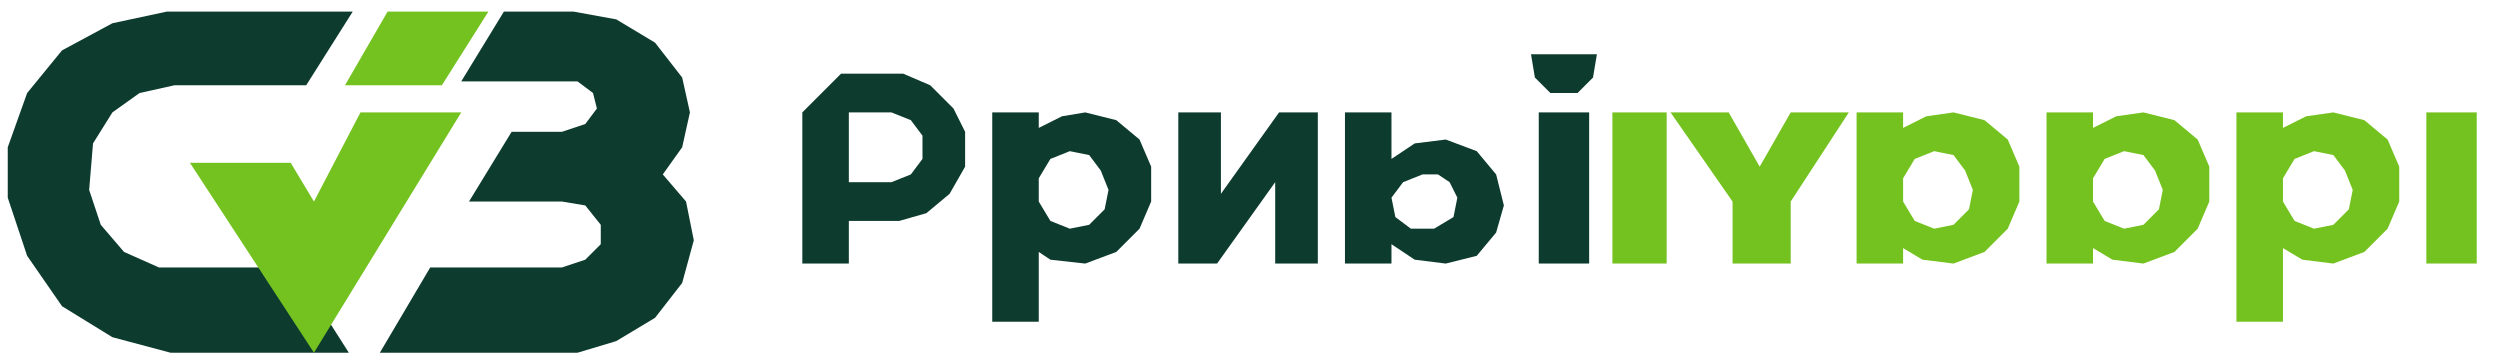
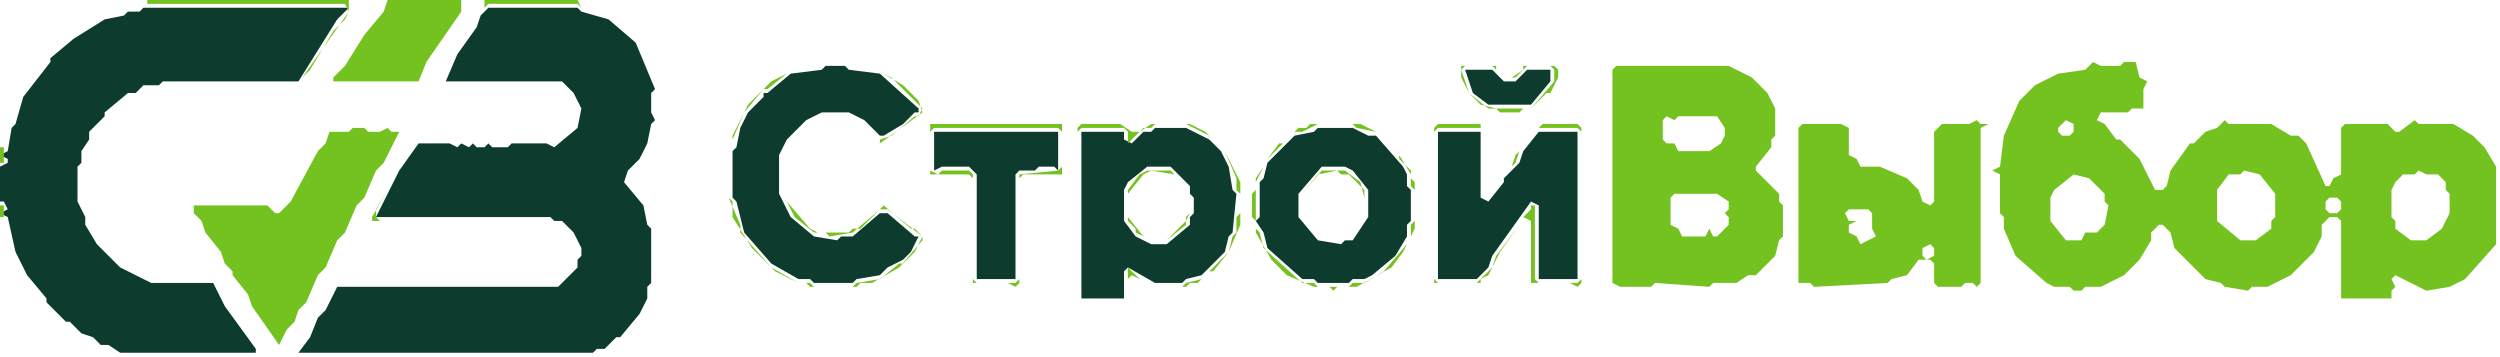
<svg xmlns="http://www.w3.org/2000/svg" viewBox="0 0 645 92" role="img" aria-label="СтройВыбор">
-   <path d="M 43 3 L 91 3 L 79 22 L 45 22 L 36 24 L 29 29 L 24 37 L 23 49 L 26 58 L 32 65 L 41 69 L 76 69 L 90 91 L 44 91 L 29 87 L 16 79 L 7 66 L 2 51 L 2 38 L 7 24 L 16 13 L 29 6 Z M 130 3 L 148 3 L 159 5 L 169 11 L 176 20 L 178 29 L 176 38 L 171 45 L 177 52 L 179 62 L 176 73 L 169 82 L 159 88 L 149 91 L 98 91 L 111 69 L 145 69 L 151 67 L 155 63 L 155 58 L 151 53 L 145 52 L 121 52 L 132 34 L 145 34 L 151 32 L 154 28 L 153 24 L 149 21 L 119 21 Z M 217 19 L 233 19 L 240 22 L 246 28 L 249 34 L 249 43 L 245 50 L 239 55 L 232 57 L 219 57 L 219 68 L 207 68 L 207 29 L 217 19 Z M 219 29 L 219 47 L 230 47 L 235 45 L 238 41 L 238 35 L 235 31 L 230 29 Z M 256 29 L 268 29 L 268 33 L 274 30 L 280 29 L 288 31 L 294 36 L 297 43 L 297 52 L 294 59 L 288 65 L 280 68 L 271 67 L 268 65 L 268 83 L 256 83 Z M 276 39 L 271 41 L 268 46 L 268 52 L 271 57 L 276 59 L 281 58 L 285 54 L 286 49 L 284 44 L 281 40 Z M 304 29 L 315 29 L 315 50 L 330 29 L 340 29 L 340 68 L 329 68 L 329 47 L 314 68 L 304 68 Z M 347 29 L 359 29 L 359 41 L 365 37 L 373 36 L 381 39 L 386 45 L 388 53 L 386 60 L 381 66 L 373 68 L 365 67 L 359 63 L 359 68 L 347 68 Z M 367 45 L 362 47 L 359 51 L 360 56 L 364 59 L 370 59 L 375 56 L 376 51 L 374 47 L 371 45 Z M 397 29 L 410 29 L 410 68 L 397 68 Z M 404 14 L 412 14 L 411 20 L 407 24 L 400 24 L 396 20 L 395 14 Z" fill="#0D3B2E" fill-rule="evenodd" />
-   <path d="M 100 3 L 126 3 L 114 22 L 89 22 Z M 93 29 L 119 29 L 81 91 L 49 42 L 75 42 L 81 52 Z M 416 29 L 430 29 L 430 68 L 416 68 Z M 431 29 L 446 29 L 454 43 L 462 29 L 477 29 L 462 52 L 462 68 L 447 68 L 447 52 Z M 479 29 L 491 29 L 491 33 L 497 30 L 504 29 L 512 31 L 518 36 L 521 43 L 521 52 L 518 59 L 512 65 L 504 68 L 496 67 L 491 64 L 491 68 L 479 68 Z M 499 39 L 494 41 L 491 46 L 491 52 L 494 57 L 499 59 L 504 58 L 508 54 L 509 49 L 507 44 L 504 40 Z M 528 29 L 540 29 L 540 33 L 546 30 L 553 29 L 561 31 L 567 36 L 570 43 L 570 52 L 567 59 L 561 65 L 553 68 L 545 67 L 540 64 L 540 68 L 528 68 Z M 548 39 L 543 41 L 540 46 L 540 52 L 543 57 L 548 59 L 553 58 L 557 54 L 558 49 L 556 44 L 553 40 Z M 577 29 L 589 29 L 589 33 L 595 30 L 602 29 L 610 31 L 616 36 L 619 43 L 619 52 L 616 59 L 610 65 L 602 68 L 594 67 L 589 64 L 589 83 L 577 83 Z M 597 39 L 592 41 L 589 46 L 589 52 L 592 57 L 597 59 L 602 58 L 606 54 L 607 49 L 605 44 L 602 40 Z M 626 29 L 639 29 L 639 68 L 626 68 Z" fill="#74C21F" fill-rule="evenodd" />
+   <path d="M 371 34 L 371 72 L 381 72 L 384 69 L 385 66 L 395 52 L 397 53 L 397 72 L 407 72 L 407 34 L 397 34 L 393 39 L 392 42 L 388 46 L 388 47 L 384 52 L 382 51 L 382 34 Z M 241 34 L 241 44 L 243 43 L 250 43 L 252 45 L 252 72 L 262 72 L 262 45 L 263 44 L 267 44 L 268 43 L 272 43 L 273 44 L 273 34 Z M 334 35 L 327 42 L 326 46 L 325 47 L 325 56 L 324 57 L 326 60 L 327 64 L 336 72 L 339 72 L 340 73 L 348 73 L 349 72 L 352 72 L 354 71 L 360 66 L 363 61 L 363 58 L 364 57 L 364 49 L 363 48 L 363 45 L 362 43 L 355 35 L 353 35 L 349 33 L 340 33 L 339 34 Z M 341 43 L 347 43 L 349 44 L 353 49 L 353 56 L 349 62 L 347 62 L 346 63 L 340 62 L 335 56 L 335 50 Z M 312 36 L 306 33 L 298 33 L 297 34 L 295 34 L 292 37 L 290 36 L 290 34 L 279 34 L 279 77 L 290 77 L 290 70 L 291 69 L 298 73 L 305 73 L 306 72 L 310 71 L 316 65 L 317 61 L 318 60 L 319 50 L 318 49 L 317 43 L 315 39 Z M 296 43 L 302 43 L 307 48 L 307 50 L 308 51 L 308 55 L 307 56 L 307 58 L 301 63 L 297 63 L 293 61 L 290 57 L 290 49 L 291 47 Z M 378 18 L 380 24 L 384 27 L 395 27 L 400 21 L 400 18 L 394 18 L 391 21 L 388 21 L 385 18 Z M 213 17 L 212 18 L 204 19 L 198 24 L 197 24 L 197 25 L 193 29 L 191 33 L 190 38 L 189 39 L 189 51 L 190 52 L 192 60 L 199 68 L 206 72 L 209 72 L 210 73 L 220 73 L 221 72 L 227 71 L 229 69 L 233 67 L 235 65 L 237 61 L 236 61 L 229 55 L 227 55 L 220 61 L 217 61 L 216 62 L 210 61 L 204 56 L 201 50 L 201 40 L 203 36 L 208 31 L 212 29 L 219 29 L 223 31 L 227 35 L 228 35 L 233 32 L 236 29 L 237 29 L 237 28 L 227 19 L 219 18 L 218 17 Z M 164 11 L 157 5 L 150 3 L 149 2 L 126 2 L 124 4 L 123 7 L 118 14 L 115 21 L 145 21 L 148 24 L 150 28 L 149 33 L 143 38 L 141 37 L 132 37 L 131 38 L 127 38 L 126 37 L 125 38 L 123 38 L 122 37 L 121 38 L 119 37 L 118 38 L 116 37 L 108 37 L 103 44 L 97 56 L 142 56 L 143 57 L 145 57 L 148 60 L 150 64 L 150 66 L 149 67 L 149 69 L 144 74 L 87 74 L 84 80 L 82 82 L 80 87 L 77 91 L 153 91 L 154 90 L 156 90 L 159 87 L 160 87 L 165 81 L 167 77 L 167 74 L 168 73 L 168 59 L 167 58 L 166 53 L 161 47 L 162 44 L 165 41 L 167 37 L 168 32 L 169 31 L 168 29 L 168 24 L 169 23 Z M 27 5 L 19 10 L 13 15 L 13 16 L 6 25 L 4 32 L 3 33 L 2 39 L 0 40 L 2 41 L 2 42 L 0 43 L 0 52 L 1 52 L 2 54 L 0 55 L 2 56 L 4 65 L 7 71 L 12 77 L 12 78 L 17 83 L 18 83 L 21 86 L 24 87 L 26 89 L 28 89 L 31 91 L 66 91 L 66 90 L 58 79 L 55 73 L 39 73 L 31 69 L 25 63 L 22 58 L 22 56 L 20 52 L 20 43 L 21 42 L 21 39 L 23 36 L 23 34 L 27 30 L 27 29 L 33 24 L 35 24 L 37 22 L 41 22 L 42 21 L 77 21 L 87 5 L 90 2 L 37 2 L 36 3 L 33 3 L 32 4 Z" fill="#0D3B2E" fill-rule="evenodd" />
+   <path d="M 0 53 L 0 56 L 1 56 L 1 53 Z M 96 56 L 96 57 L 142 57 L 98 57 L 97 56 L 97 54 L 100 49 Z M 347 44 L 341 44 L 336 50 L 336 56 L 340 61 L 341 61 L 340 61 L 336 56 L 336 50 L 340 45 L 345 44 L 346 45 L 348 45 L 352 49 L 352 51 L 351 47 Z M 296 44 L 294 45 L 291 49 L 291 57 L 293 59 L 293 60 L 295 61 L 291 56 L 291 50 L 295 45 L 297 44 L 303 45 L 306 48 L 306 50 L 307 51 L 307 55 L 306 57 L 301 62 L 297 62 L 301 62 L 306 58 L 306 56 L 307 55 L 307 51 L 306 50 L 306 48 L 302 44 Z M 0 38 L 0 42 L 1 42 L 1 38 Z M 394 37 L 391 40 L 390 43 L 388 45 L 391 42 L 392 39 Z M 103 34 L 101 34 L 100 33 L 98 34 L 95 34 L 94 33 L 91 33 L 90 34 L 85 34 L 84 37 L 82 39 L 75 52 L 72 55 L 71 55 L 69 53 L 50 53 L 50 55 L 52 57 L 53 60 L 57 65 L 58 68 L 60 70 L 60 71 L 64 76 L 65 79 L 72 89 L 74 85 L 76 83 L 77 80 L 79 78 L 82 71 L 84 69 L 87 62 L 89 60 L 92 53 L 94 51 L 97 44 L 99 42 Z M 398 32 L 395 35 L 397 33 L 407 33 L 408 34 L 408 72 L 407 73 L 397 73 L 396 72 L 396 53 L 395 53 L 395 54 L 393 56 L 395 57 L 395 73 L 405 73 L 407 74 L 408 73 L 408 33 L 407 32 Z M 371 32 L 370 33 L 370 73 L 382 73 L 382 72 L 384 71 L 387 65 L 392 58 L 386 66 L 385 69 L 381 73 L 371 73 L 370 72 L 370 34 L 371 33 L 382 33 L 382 32 Z M 338 32 L 337 33 L 335 33 L 331 37 L 330 37 L 327 41 L 334 34 L 336 34 L 340 32 L 349 32 L 350 33 L 355 34 L 361 40 L 364 45 L 364 48 L 365 49 L 365 57 L 364 58 L 364 61 L 363 63 L 357 70 L 352 73 L 349 73 L 348 74 L 340 74 L 339 73 L 336 73 L 326 64 L 325 60 L 324 59 L 324 47 L 326 43 L 324 46 L 324 49 L 323 50 L 323 56 L 324 57 L 324 60 L 328 67 L 332 71 L 339 74 L 343 74 L 344 75 L 345 74 L 350 74 L 359 69 L 362 65 L 365 59 L 365 47 L 364 46 L 364 44 L 361 41 L 361 40 L 355 34 L 351 32 Z M 279 32 L 278 33 L 278 77 L 278 34 L 279 33 L 290 33 L 291 34 L 291 37 L 295 33 L 297 33 L 298 32 L 306 32 L 312 35 L 316 39 L 319 46 L 319 49 L 320 50 L 320 55 L 319 56 L 319 60 L 318 61 L 317 65 L 310 72 L 306 73 L 305 74 L 298 74 L 294 72 L 291 69 L 291 77 L 291 72 L 292 71 L 298 74 L 306 74 L 307 73 L 309 73 L 312 70 L 313 70 L 317 65 L 320 58 L 320 47 L 316 39 L 311 34 L 307 32 L 297 32 L 294 34 L 292 34 L 289 32 Z M 240 32 L 240 45 L 250 45 L 251 46 L 251 73 L 260 73 L 262 74 L 263 73 L 263 46 L 264 45 L 274 45 L 274 32 Z M 241 33 L 273 33 L 274 34 L 274 43 L 273 44 L 263 45 L 263 72 L 262 73 L 252 73 L 251 72 L 251 45 L 250 44 L 243 44 L 242 45 L 240 44 L 240 34 Z M 513 32 L 511 32 L 510 31 L 508 32 L 501 32 L 499 34 L 499 52 L 498 53 L 496 52 L 495 49 L 492 46 L 485 43 L 480 43 L 479 41 L 477 40 L 477 33 L 475 32 L 465 32 L 464 33 L 464 73 L 467 73 L 468 74 L 487 73 L 488 72 L 492 71 L 495 67 L 498 67 L 499 68 L 499 73 L 500 74 L 506 74 L 507 73 L 509 73 L 510 74 L 511 73 L 511 33 Z M 496 64 L 498 63 L 499 64 L 499 66 L 497 67 L 496 66 Z M 476 55 L 477 54 L 482 54 L 483 55 L 483 59 L 484 61 L 480 63 L 479 61 L 477 60 L 477 58 L 479 57 L 477 57 Z M 237 26 L 233 22 L 228 19 L 230 20 L 238 28 L 237 30 L 236 30 L 230 35 L 227 36 L 223 32 L 219 30 L 212 30 L 208 32 L 204 36 L 202 40 L 202 50 L 202 40 L 204 36 L 208 32 L 212 30 L 219 30 L 223 32 L 227 36 L 227 37 L 238 29 Z M 203 19 L 199 21 L 193 27 L 189 35 L 189 38 L 188 39 L 188 51 L 189 52 L 189 56 L 194 64 L 200 70 L 206 73 L 208 73 L 209 74 L 221 74 L 222 73 L 225 73 L 232 69 L 238 62 L 238 61 L 236 59 L 235 59 L 228 53 L 222 59 L 220 59 L 219 60 L 211 60 L 209 59 L 203 52 L 205 56 L 210 60 L 213 60 L 214 61 L 220 60 L 227 54 L 229 54 L 238 61 L 236 65 L 233 68 L 232 68 L 227 72 L 221 73 L 220 74 L 210 74 L 209 73 L 206 73 L 199 69 L 191 60 L 191 58 L 188 51 L 188 39 L 189 38 L 189 36 L 192 29 L 197 23 L 198 23 Z M 417 17 L 416 18 L 416 73 L 418 74 L 426 74 L 427 73 L 441 74 L 442 73 L 448 73 L 451 71 L 453 71 L 458 66 L 459 62 L 460 61 L 460 53 L 459 52 L 459 50 L 453 44 L 453 43 L 457 38 L 457 36 L 458 35 L 458 28 L 456 24 L 452 20 L 446 17 Z M 431 51 L 432 50 L 443 50 L 446 52 L 446 54 L 445 55 L 446 56 L 446 58 L 443 61 L 442 61 L 441 59 L 440 61 L 434 61 L 433 59 L 431 58 Z M 429 31 L 430 30 L 432 31 L 433 30 L 443 30 L 445 33 L 445 35 L 444 37 L 441 39 L 433 39 L 432 37 L 430 37 L 429 36 Z M 377 17 L 377 20 L 379 24 L 382 27 L 386 28 L 387 29 L 392 29 L 393 28 L 395 28 L 399 24 L 400 24 L 402 20 L 402 18 L 401 17 L 393 17 L 393 18 L 390 20 L 388 20 L 386 18 L 386 17 Z M 377 18 L 378 17 L 385 17 L 388 20 L 391 20 L 394 17 L 400 17 L 401 18 L 401 21 L 395 28 L 384 28 L 379 24 Z M 514 44 L 516 45 L 516 55 L 517 56 L 517 59 L 520 66 L 528 73 L 530 74 L 534 74 L 535 75 L 537 75 L 538 74 L 542 74 L 548 71 L 552 67 L 555 62 L 555 60 L 557 58 L 558 58 L 560 60 L 561 64 L 569 72 L 573 73 L 574 74 L 580 75 L 581 74 L 585 74 L 591 71 L 597 65 L 599 61 L 599 58 L 601 56 L 603 56 L 604 57 L 604 77 L 617 77 L 617 75 L 618 74 L 617 72 L 618 71 L 626 75 L 632 74 L 636 72 L 644 63 L 644 43 L 641 38 L 638 35 L 633 32 L 624 32 L 623 31 L 619 34 L 618 34 L 616 32 L 605 32 L 604 33 L 604 45 L 602 46 L 601 48 L 600 48 L 595 37 L 593 35 L 591 35 L 586 32 L 575 32 L 574 31 L 572 33 L 569 34 L 566 37 L 565 37 L 560 44 L 559 48 L 558 49 L 556 49 L 552 41 L 547 36 L 546 36 L 543 32 L 541 31 L 542 29 L 549 29 L 550 28 L 553 28 L 553 23 L 554 21 L 552 20 L 551 16 L 548 16 L 547 17 L 542 17 L 540 16 L 538 18 L 531 19 L 525 22 L 521 26 L 517 35 L 516 43 Z M 600 52 L 601 51 L 603 51 L 604 52 L 604 54 L 603 55 L 601 55 L 600 54 Z M 535 45 L 539 46 L 543 50 L 543 52 L 544 53 L 543 58 L 541 60 L 538 60 L 537 62 L 533 62 L 529 57 L 529 51 L 530 49 Z M 624 44 L 626 45 L 629 45 L 631 47 L 631 49 L 632 50 L 632 55 L 630 59 L 626 62 L 622 62 L 618 59 L 618 57 L 617 56 L 617 49 L 618 47 L 620 45 L 623 45 Z M 575 45 L 578 45 L 579 44 L 583 45 L 587 50 L 587 56 L 586 57 L 586 59 L 582 62 L 578 62 L 572 57 L 572 49 Z M 533 31 L 535 32 L 535 34 L 534 35 L 532 35 L 531 34 L 531 33 Z M 124 3 L 126 1 L 149 1 L 150 2 L 157 4 L 163 9 L 157 4 L 150 2 L 149 0 L 125 0 L 125 2 Z M 119 0 L 100 0 L 99 3 L 94 9 L 89 17 L 86 20 L 86 21 L 108 21 L 110 16 L 119 3 Z M 38 0 L 38 1 L 89 1 L 90 3 L 78 20 L 80 18 L 86 8 L 89 5 L 90 3 L 90 0 Z" fill="#74C21F" fill-rule="evenodd" />
</svg>
